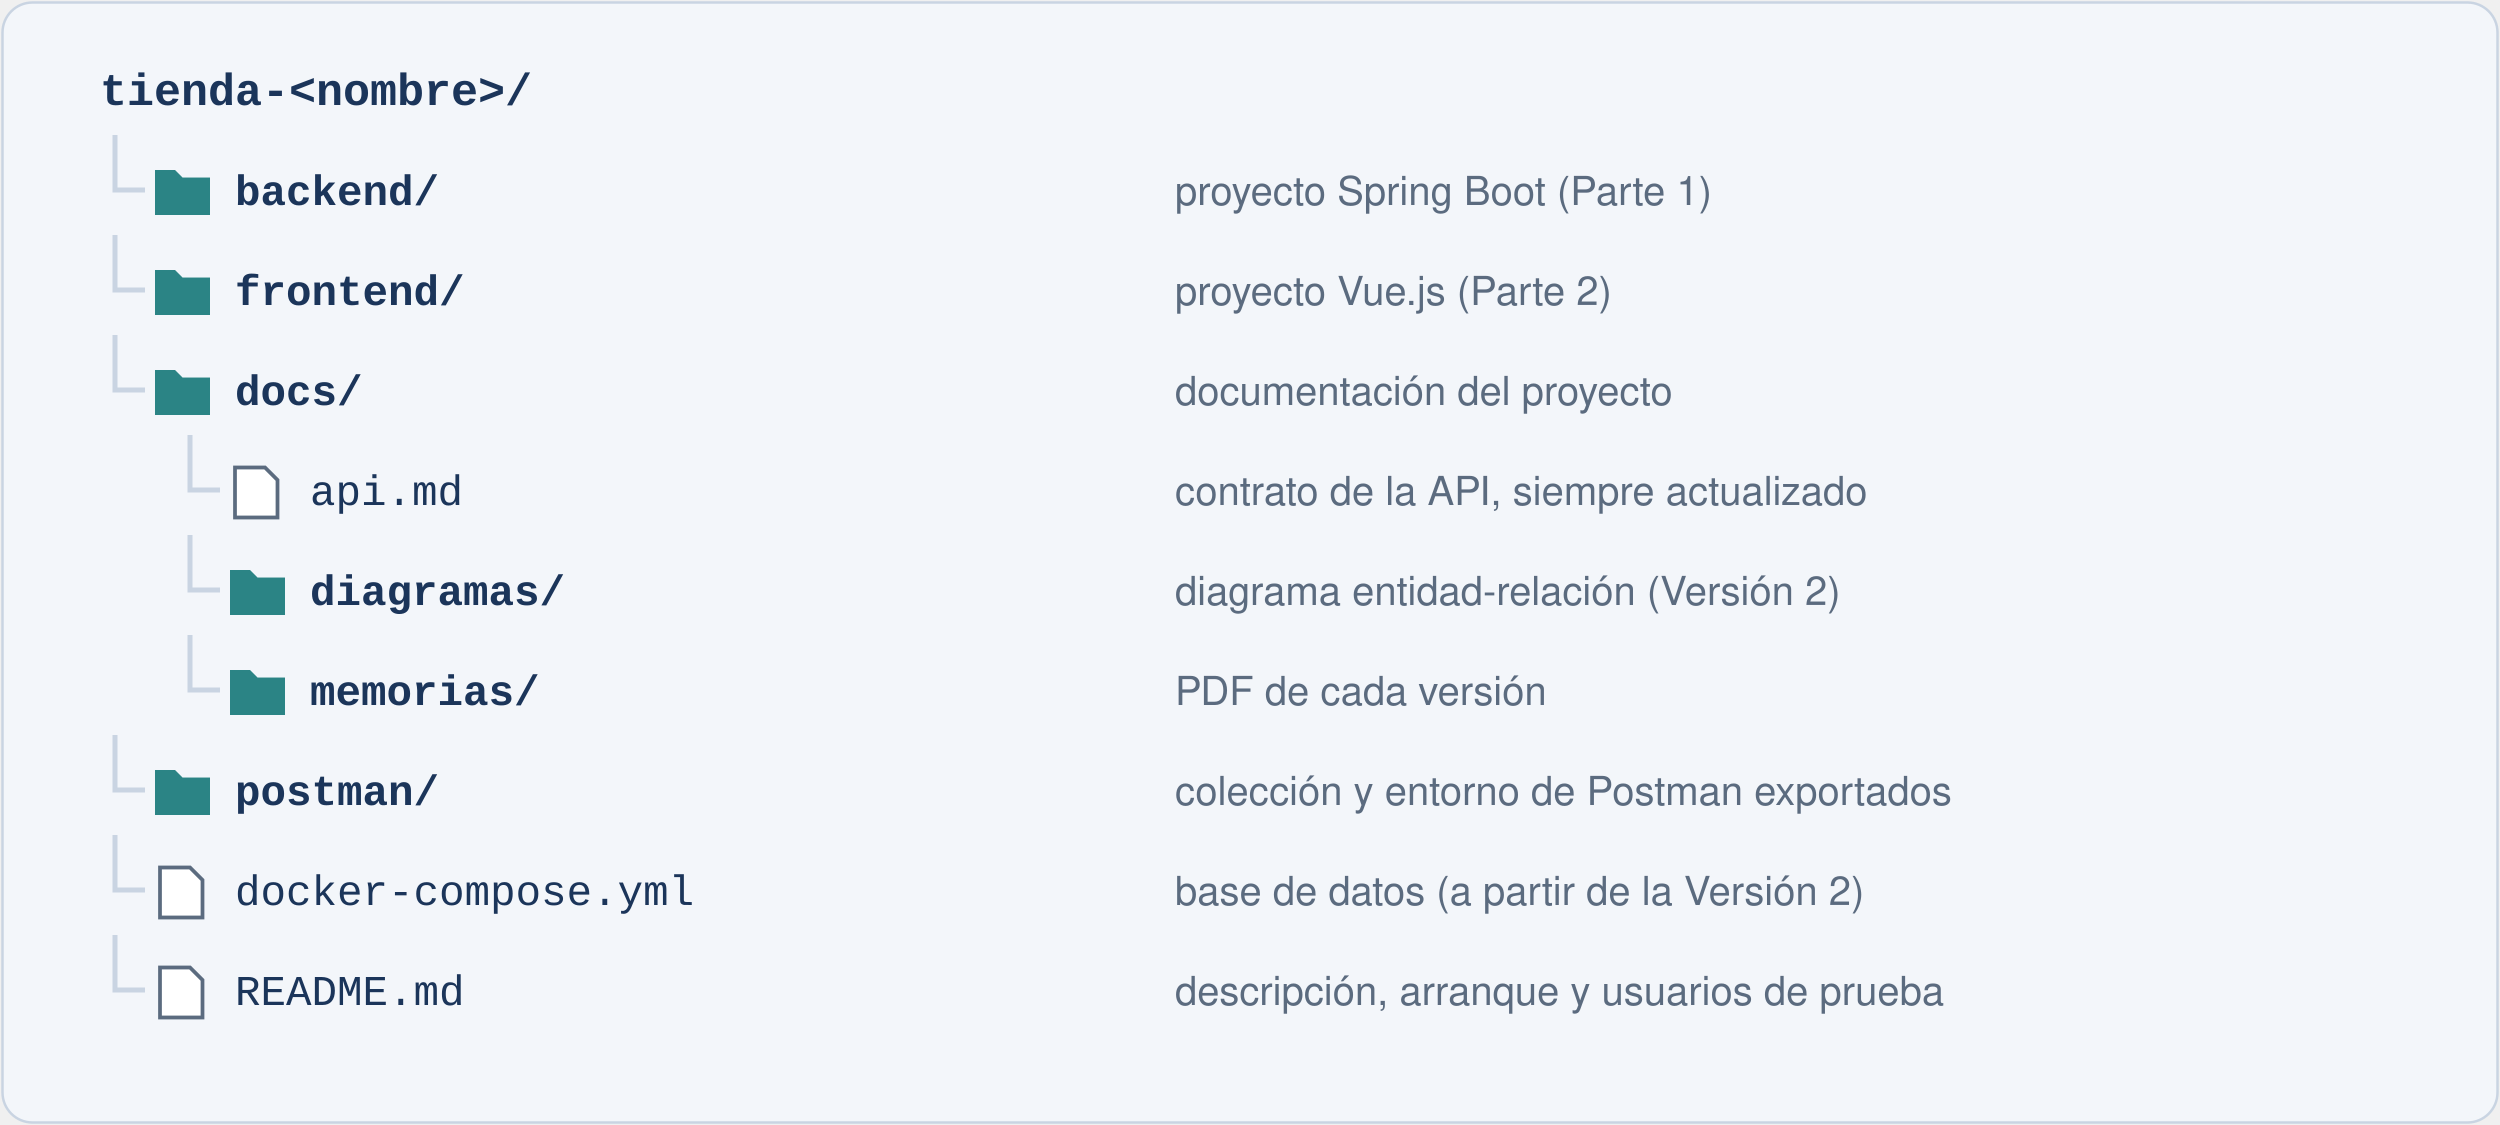
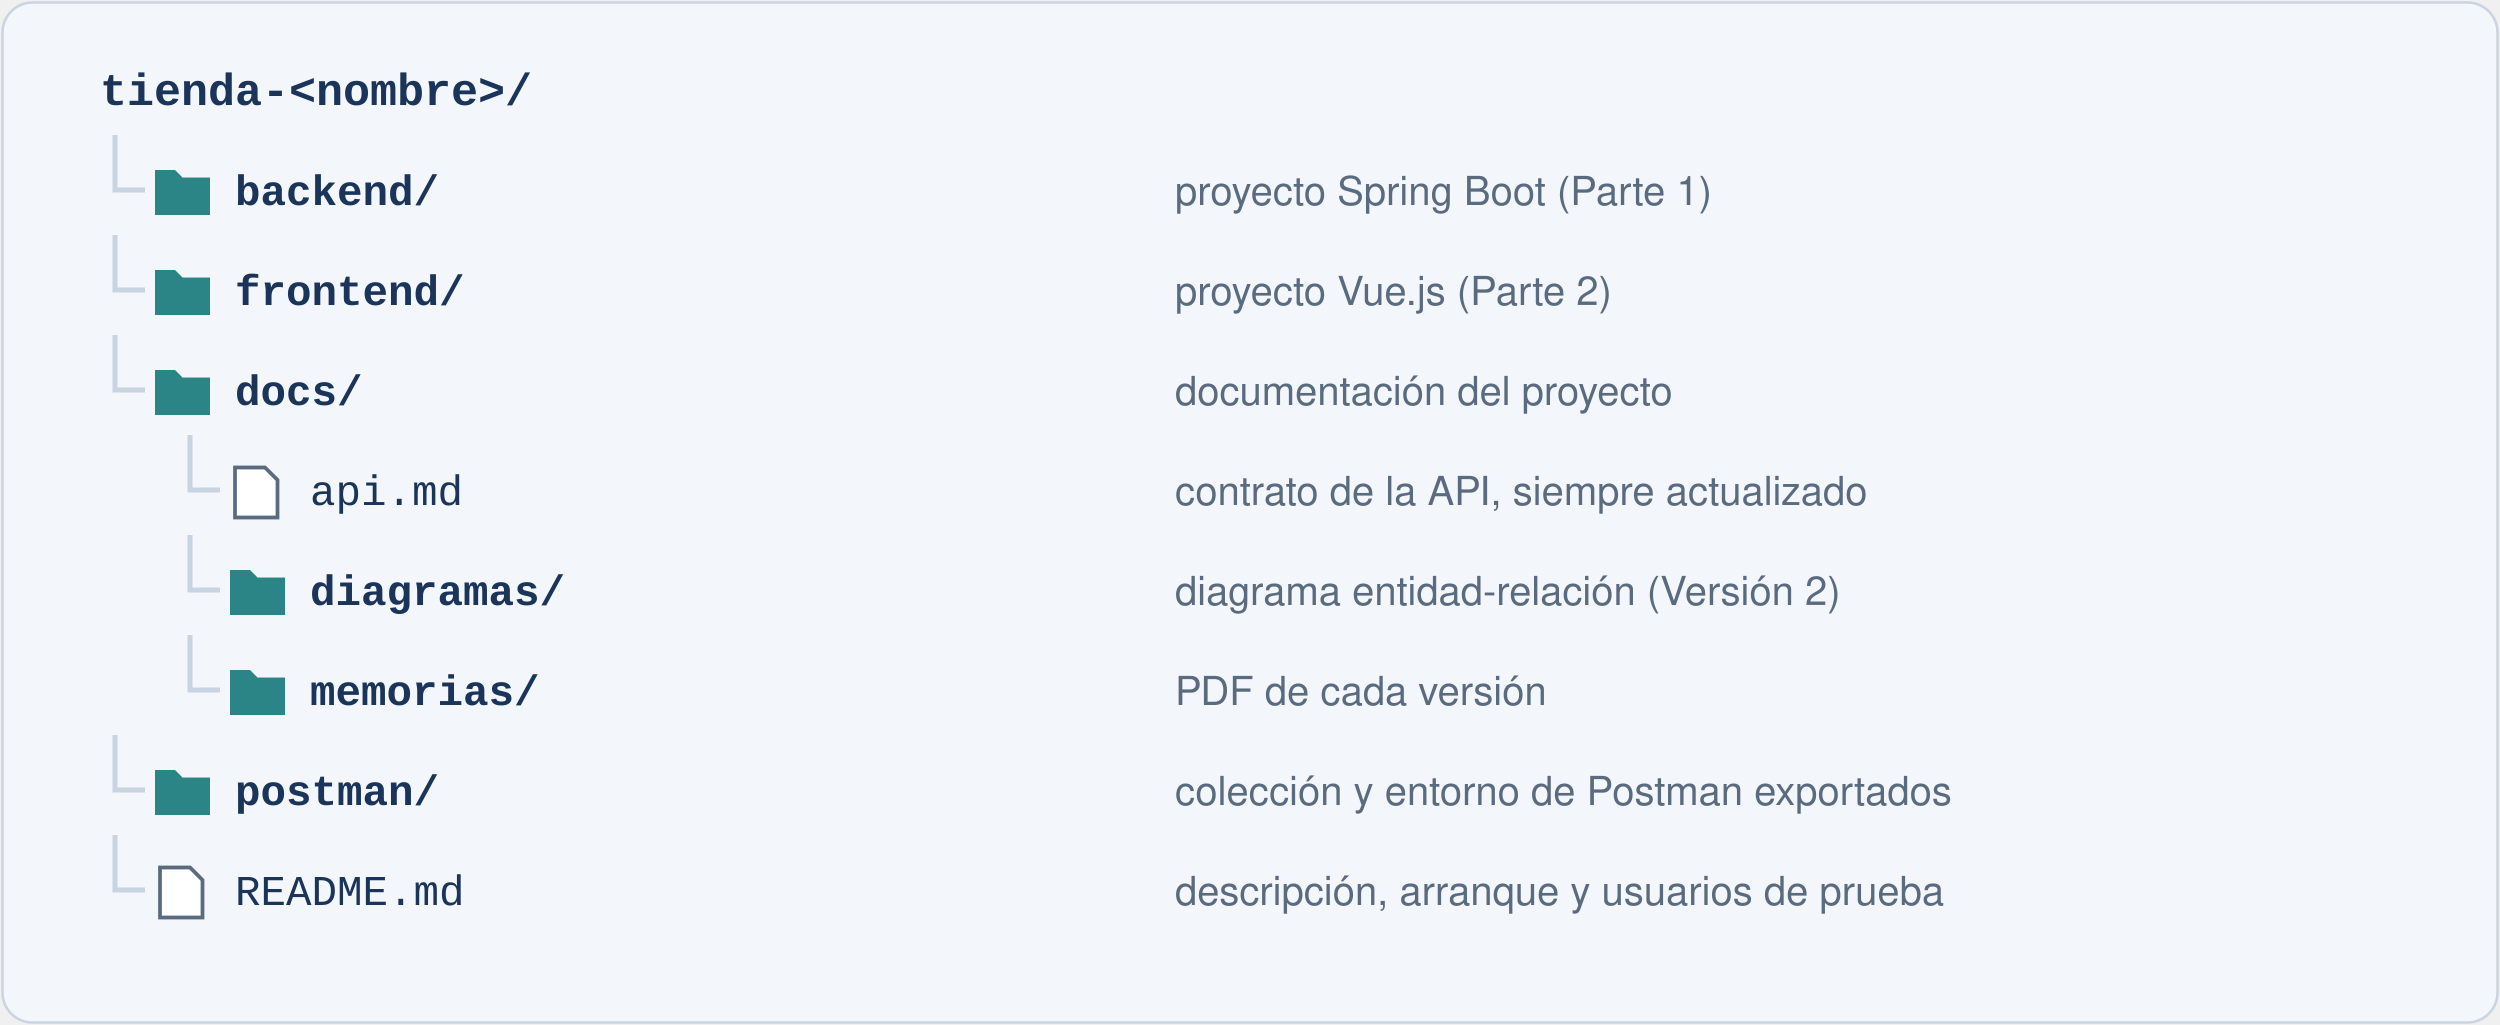
- <svg xmlns="http://www.w3.org/2000/svg" viewBox="0 0 1000 450" width="100%" role="img" aria-label="Estructura del repositorio de la pareja">
+ <svg xmlns="http://www.w3.org/2000/svg" viewBox="0 0 1000 410" width="100%" role="img" aria-label="Estructura del repositorio de la pareja">
  <defs>
    <marker id="flecha" viewBox="0 0 10 10" refX="9" refY="5" markerWidth="8" markerHeight="8" orient="auto-start-reverse">
      <path d="M0,0 L10,5 L0,10 z" fill="#1b355a" />
    </marker>
    <marker id="flechaVerde" viewBox="0 0 10 10" refX="9" refY="5" markerWidth="8" markerHeight="8" orient="auto-start-reverse">
      <path d="M0,0 L10,5 L0,10 z" fill="#157878" />
    </marker>
    <marker id="flechaGris" viewBox="0 0 10 10" refX="9" refY="5" markerWidth="8" markerHeight="8" orient="auto-start-reverse">
      <path d="M0,0 L10,5 L0,10 z" fill="#5b6b7f" />
    </marker>
  </defs>
-   <rect x="1" y="1" width="998" height="448" rx="12" fill="#f3f6fa" stroke="#c9d4e2" />
+   <rect x="1" y="1" width="998" height="408" rx="12" fill="#f3f6fa" stroke="#c9d4e2" />
  <text x="40" y="42" font-family="Consolas, 'Courier New', monospace" font-size="18" font-weight="700" fill="#1b355a">tienda-&lt;nombre&gt;/</text>
  <path d="M46 54 V76 H58" fill="none" stroke="#c9d4e2" stroke-width="2" />
  <path d="M62 68 h8 l3 3 h11 v15 h-22 z" fill="#157878" opacity="0.9" />
  <text x="94" y="82" font-family="Consolas, 'Courier New', monospace" font-size="17" fill="#1b355a" font-weight="600">backend/</text>
  <text x="470" y="82" font-family="'Segoe UI', Helvetica, Arial, sans-serif" font-size="16" fill="#5b6b7f">proyecto Spring Boot (Parte 1)</text>
  <path d="M46 94 V116 H58" fill="none" stroke="#c9d4e2" stroke-width="2" />
  <path d="M62 108 h8 l3 3 h11 v15 h-22 z" fill="#157878" opacity="0.9" />
  <text x="94" y="122" font-family="Consolas, 'Courier New', monospace" font-size="17" fill="#1b355a" font-weight="600">frontend/</text>
  <text x="470" y="122" font-family="'Segoe UI', Helvetica, Arial, sans-serif" font-size="16" fill="#5b6b7f">proyecto Vue.js (Parte 2)</text>
  <path d="M46 134 V156 H58" fill="none" stroke="#c9d4e2" stroke-width="2" />
  <path d="M62 148 h8 l3 3 h11 v15 h-22 z" fill="#157878" opacity="0.9" />
  <text x="94" y="162" font-family="Consolas, 'Courier New', monospace" font-size="17" fill="#1b355a" font-weight="600">docs/</text>
  <text x="470" y="162" font-family="'Segoe UI', Helvetica, Arial, sans-serif" font-size="16" fill="#5b6b7f">documentación del proyecto</text>
  <path d="M76 174 V196 H88" fill="none" stroke="#c9d4e2" stroke-width="2" />
  <path d="M94 187 h12 l5 5 v15 h-17 z" fill="#ffffff" stroke="#5b6b7f" stroke-width="1.5" />
  <text x="124" y="202" font-family="Consolas, 'Courier New', monospace" font-size="17" fill="#1b355a" font-weight="400">api.md</text>
  <text x="470" y="202" font-family="'Segoe UI', Helvetica, Arial, sans-serif" font-size="16" fill="#5b6b7f">contrato de la API, siempre actualizado</text>
  <path d="M76 214 V236 H88" fill="none" stroke="#c9d4e2" stroke-width="2" />
  <path d="M92 228 h8 l3 3 h11 v15 h-22 z" fill="#157878" opacity="0.9" />
  <text x="124" y="242" font-family="Consolas, 'Courier New', monospace" font-size="17" fill="#1b355a" font-weight="600">diagramas/</text>
  <text x="470" y="242" font-family="'Segoe UI', Helvetica, Arial, sans-serif" font-size="16" fill="#5b6b7f">diagrama entidad-relación (Versión 2)</text>
  <path d="M76 254 V276 H88" fill="none" stroke="#c9d4e2" stroke-width="2" />
  <path d="M92 268 h8 l3 3 h11 v15 h-22 z" fill="#157878" opacity="0.9" />
  <text x="124" y="282" font-family="Consolas, 'Courier New', monospace" font-size="17" fill="#1b355a" font-weight="600">memorias/</text>
  <text x="470" y="282" font-family="'Segoe UI', Helvetica, Arial, sans-serif" font-size="16" fill="#5b6b7f">PDF de cada versión</text>
  <path d="M46 294 V316 H58" fill="none" stroke="#c9d4e2" stroke-width="2" />
  <path d="M62 308 h8 l3 3 h11 v15 h-22 z" fill="#157878" opacity="0.9" />
  <text x="94" y="322" font-family="Consolas, 'Courier New', monospace" font-size="17" fill="#1b355a" font-weight="600">postman/</text>
  <text x="470" y="322" font-family="'Segoe UI', Helvetica, Arial, sans-serif" font-size="16" fill="#5b6b7f">colección y entorno de Postman exportados</text>
  <path d="M46 334 V356 H58" fill="none" stroke="#c9d4e2" stroke-width="2" />
  <path d="M64 347 h12 l5 5 v15 h-17 z" fill="#ffffff" stroke="#5b6b7f" stroke-width="1.5" />
-   <text x="94" y="362" font-family="Consolas, 'Courier New', monospace" font-size="17" fill="#1b355a" font-weight="400">docker-compose.yml</text>
-   <text x="470" y="362" font-family="'Segoe UI', Helvetica, Arial, sans-serif" font-size="16" fill="#5b6b7f">base de datos (a partir de la Versión 2)</text>
-   <path d="M46 374 V396 H58" fill="none" stroke="#c9d4e2" stroke-width="2" />
-   <path d="M64 387 h12 l5 5 v15 h-17 z" fill="#ffffff" stroke="#5b6b7f" stroke-width="1.5" />
-   <text x="94" y="402" font-family="Consolas, 'Courier New', monospace" font-size="17" fill="#1b355a" font-weight="400">README.md</text>
-   <text x="470" y="402" font-family="'Segoe UI', Helvetica, Arial, sans-serif" font-size="16" fill="#5b6b7f">descripción, arranque y usuarios de prueba</text>
+   <text x="94" y="362" font-family="Consolas, 'Courier New', monospace" font-size="17" fill="#1b355a" font-weight="400">README.md</text>
+   <text x="470" y="362" font-family="'Segoe UI', Helvetica, Arial, sans-serif" font-size="16" fill="#5b6b7f">descripción, arranque y usuarios de prueba</text>
</svg>
